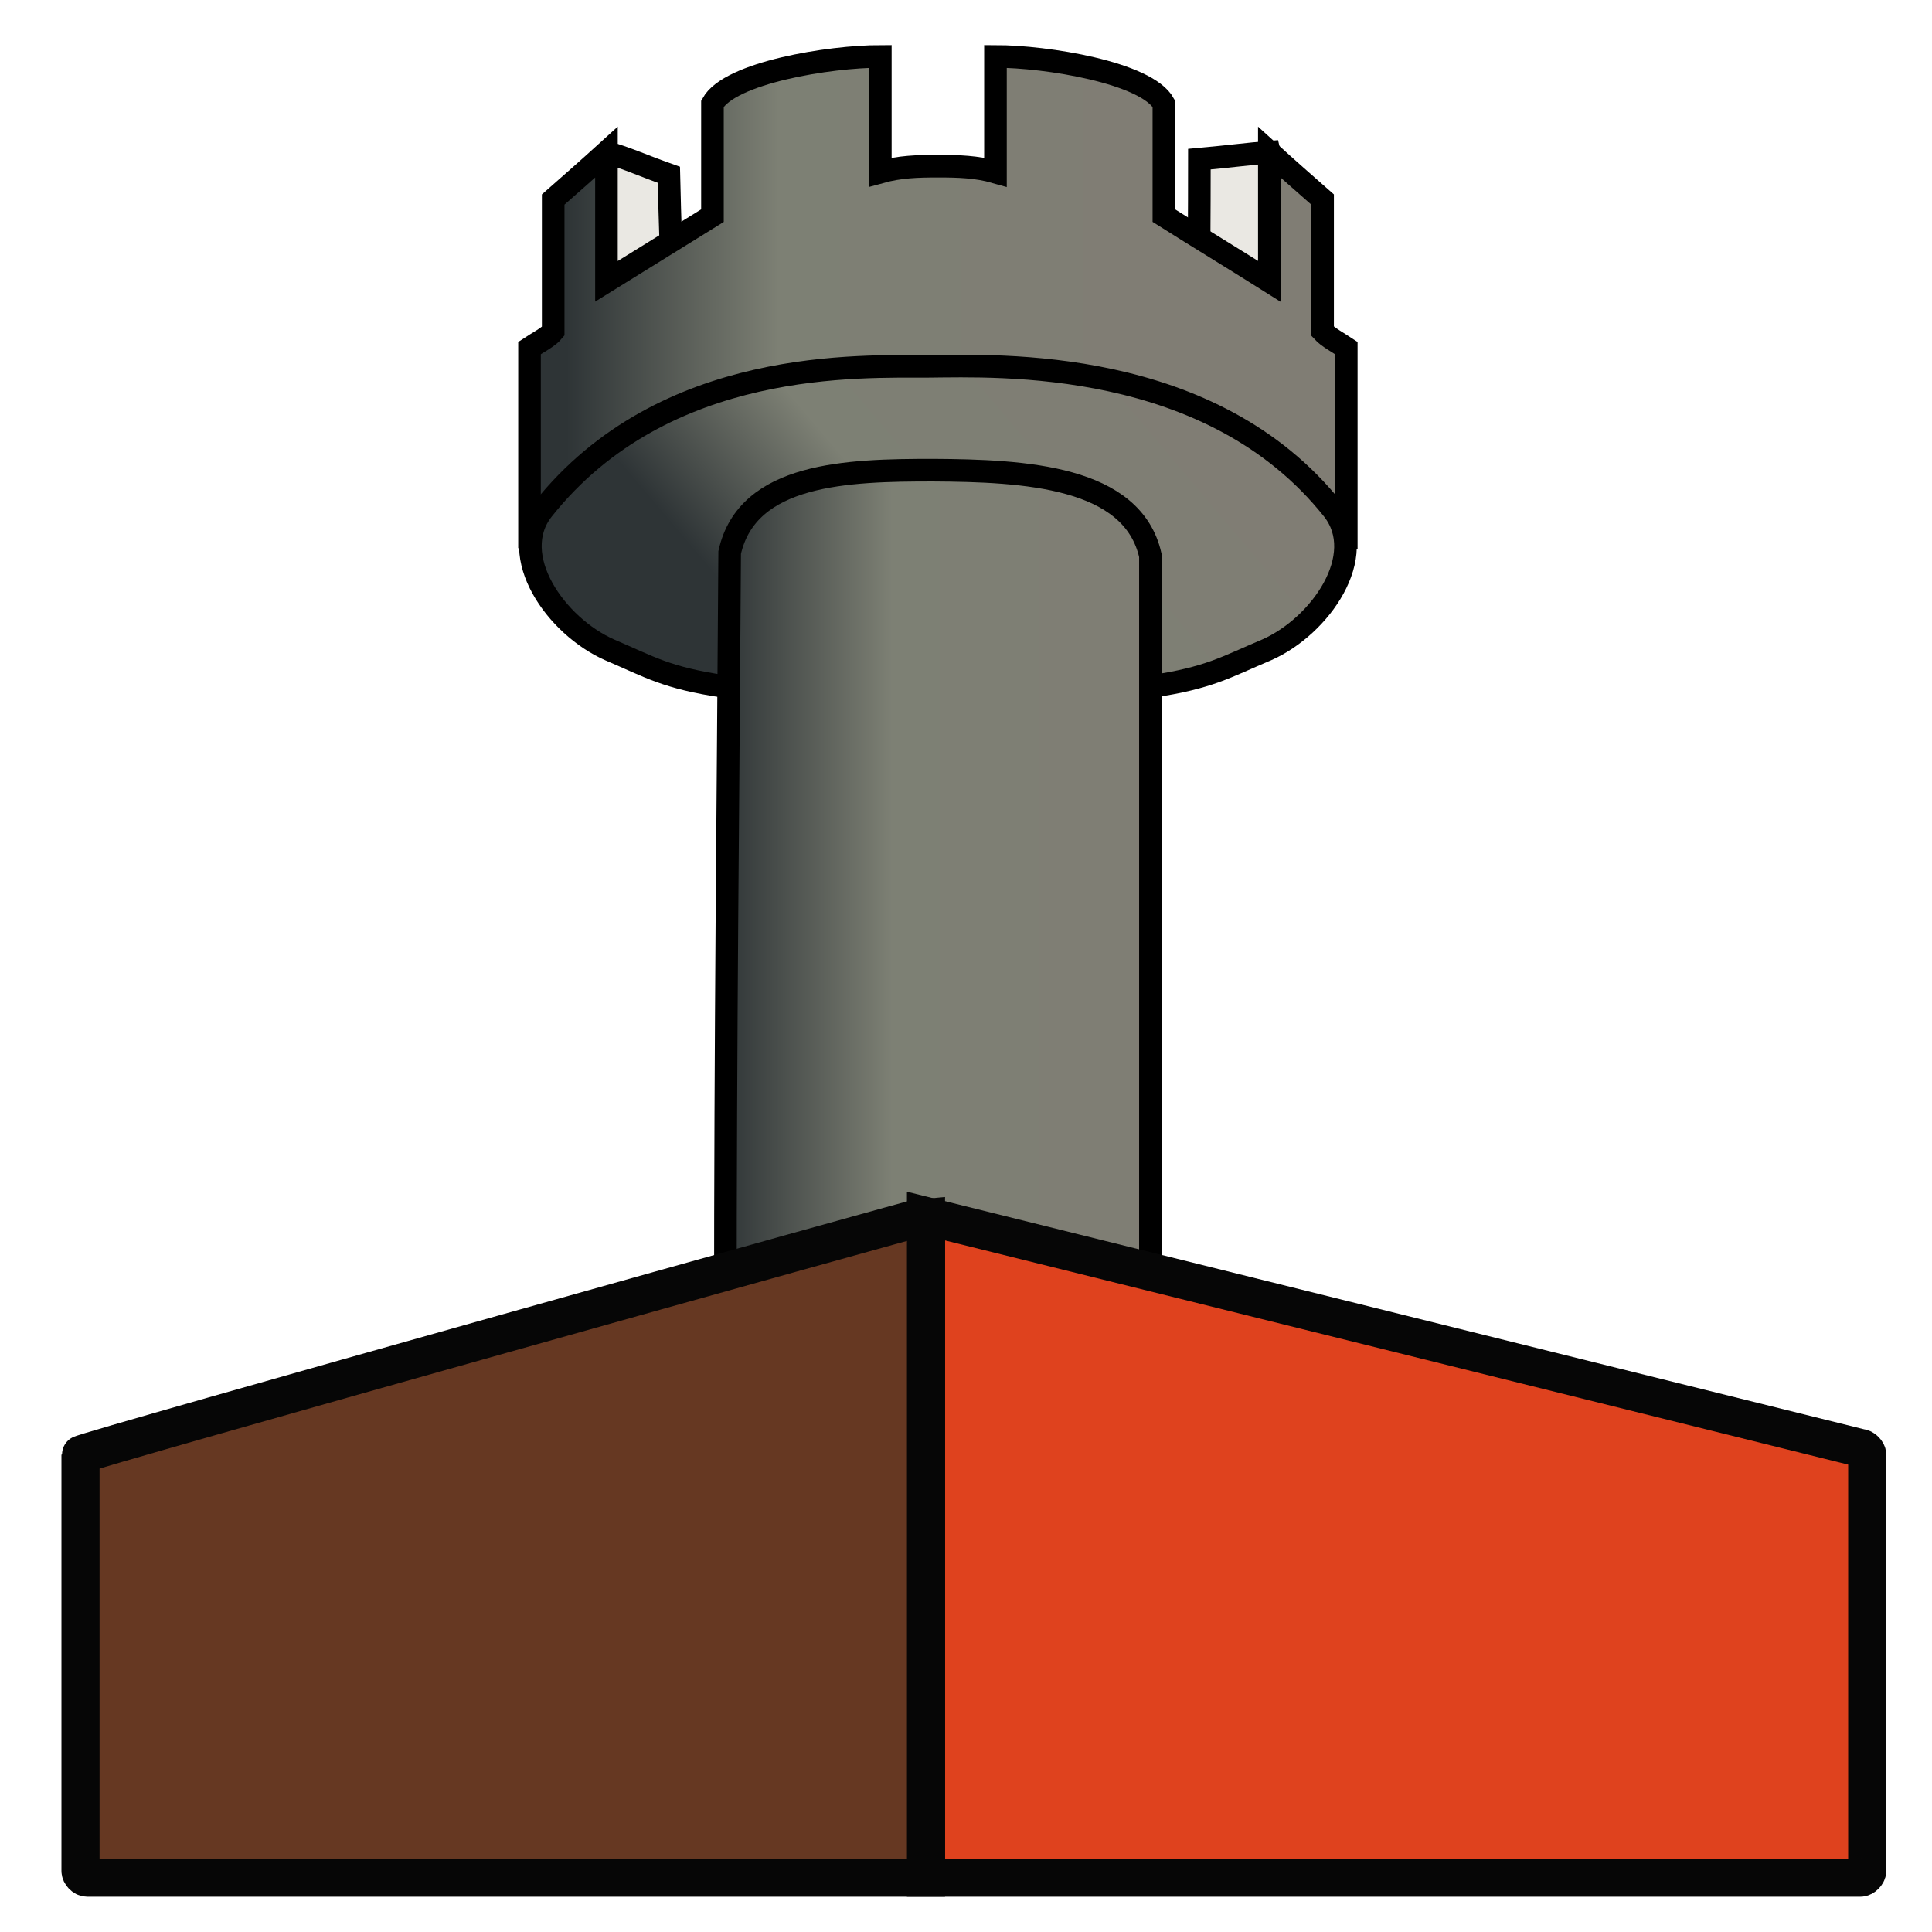
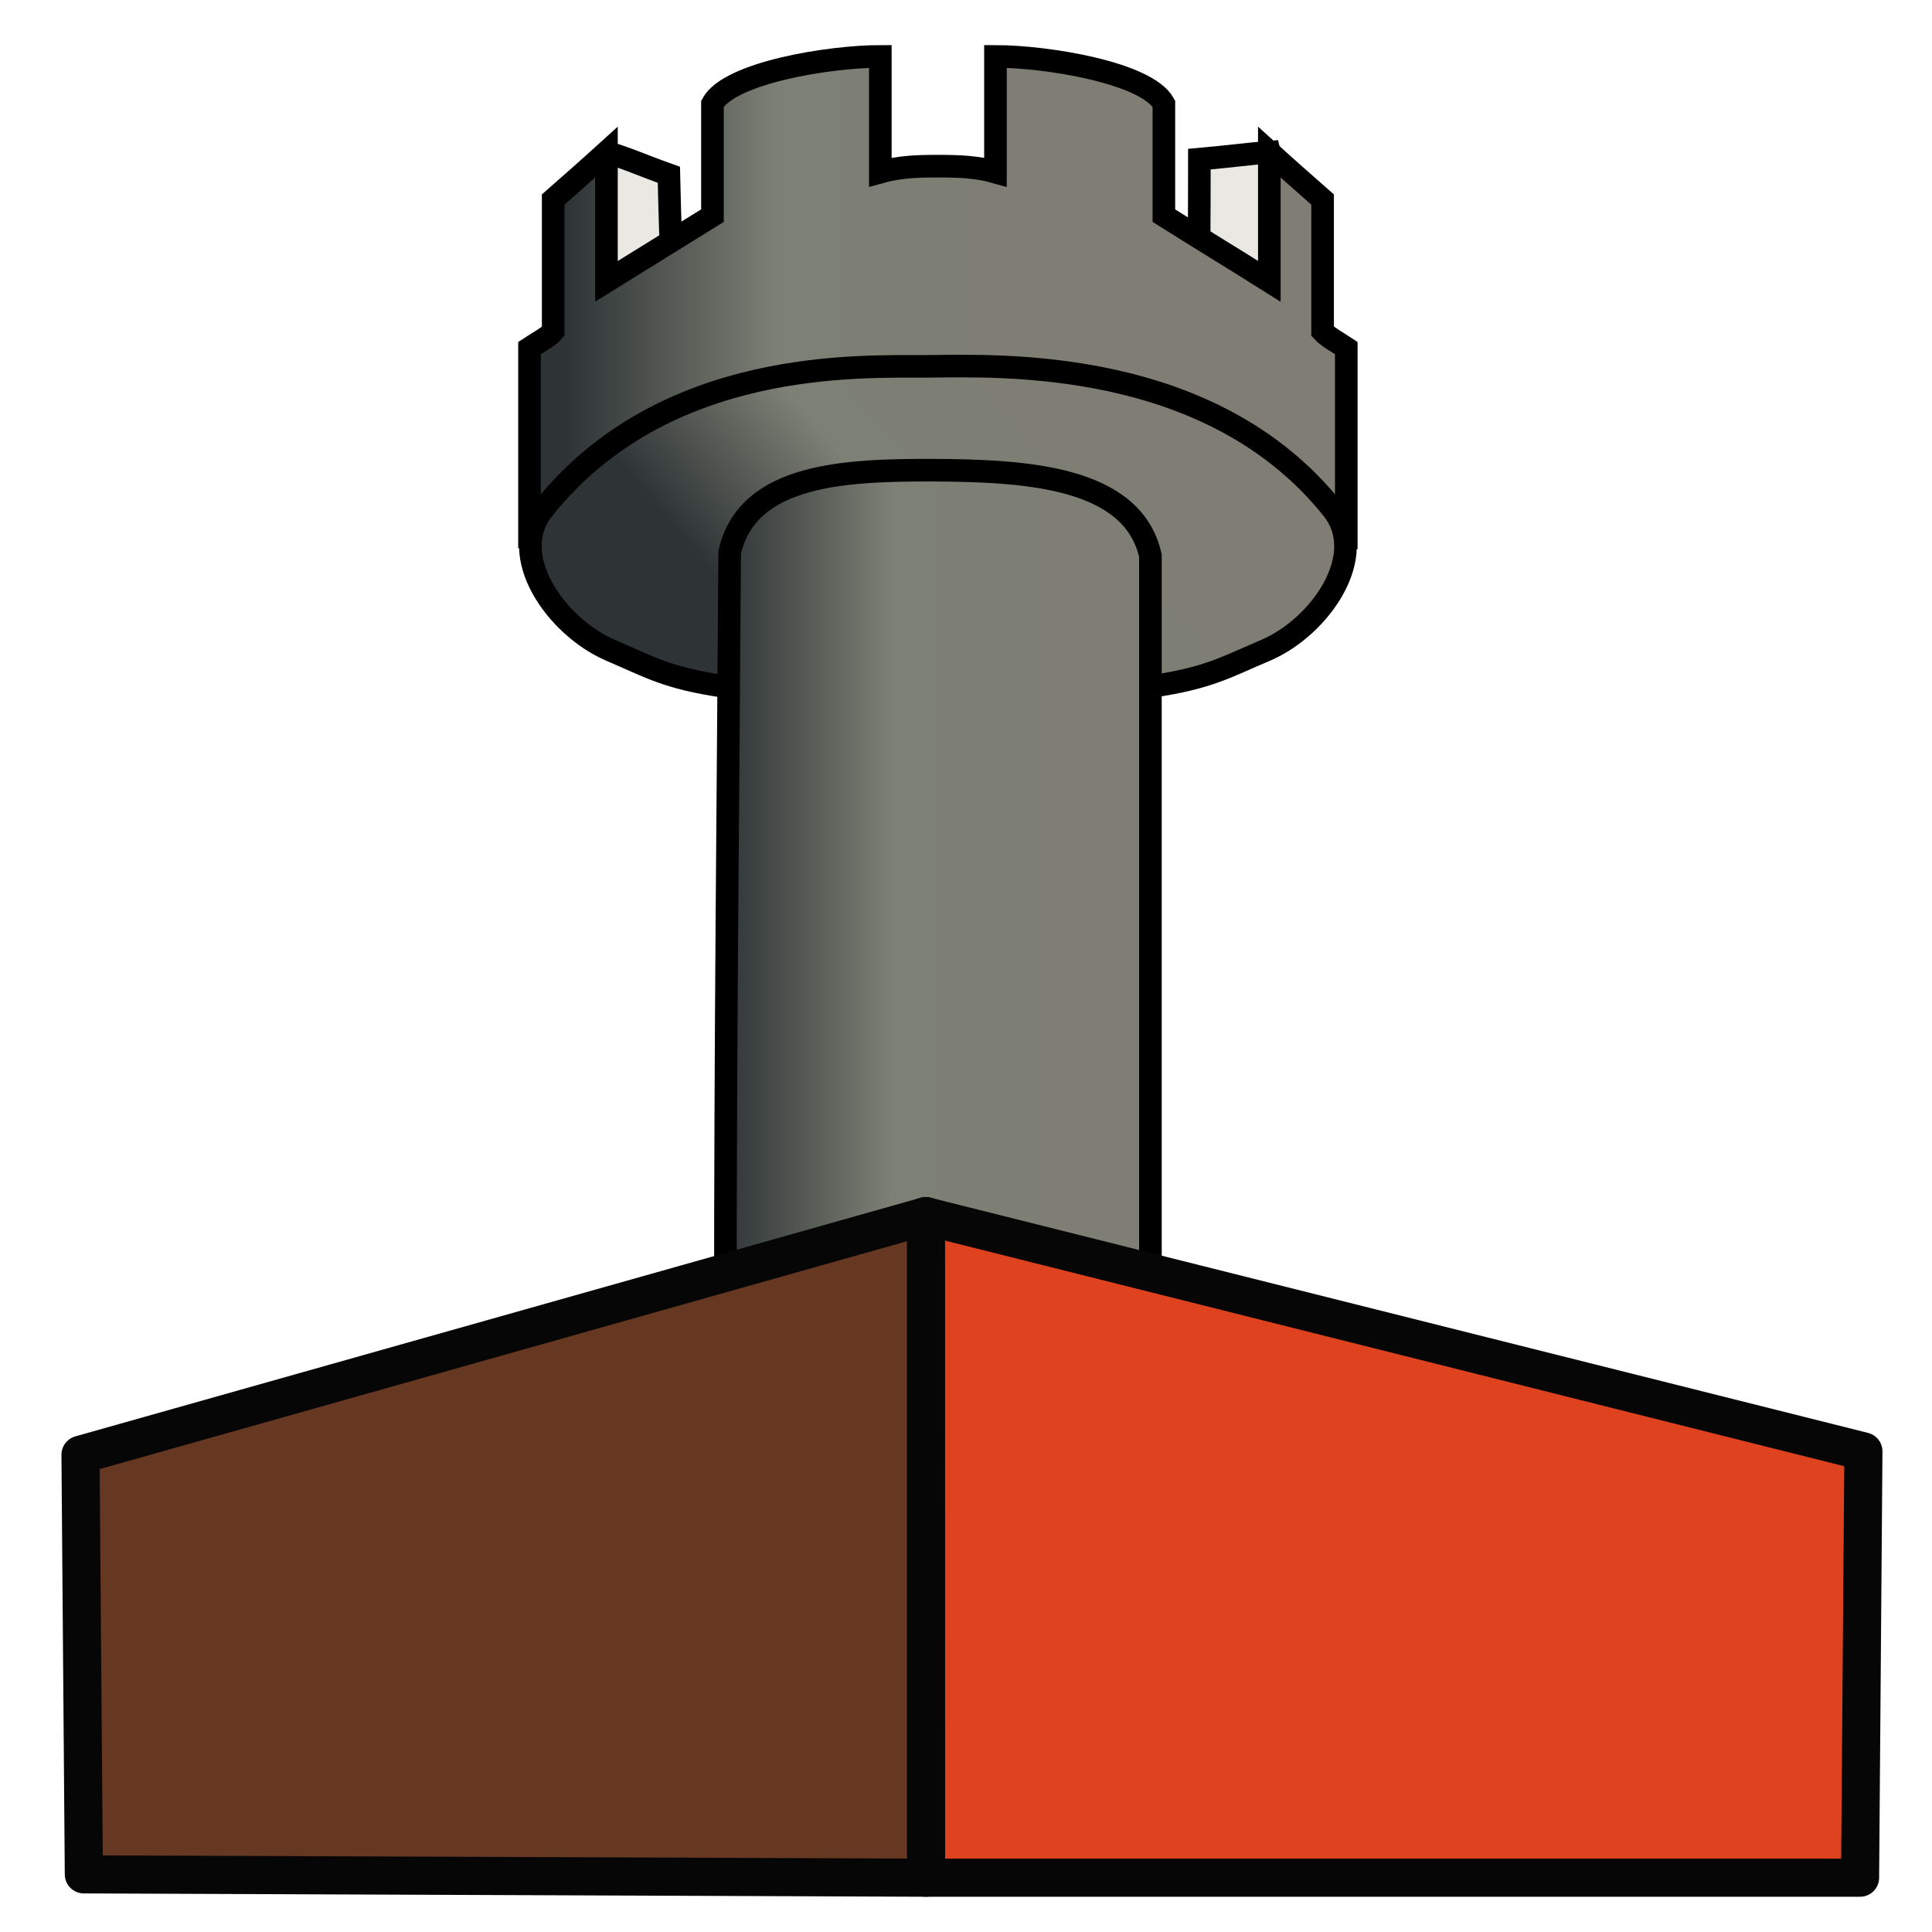
<svg xmlns="http://www.w3.org/2000/svg" xmlns:xlink="http://www.w3.org/1999/xlink" width="48" height="48" viewBox="0 0 1.518 4.056" id="svg2464" version="1.0">
  <defs id="defs2499">
    <linearGradient id="linearGradient3167">
      <stop style="stop-color:#2e3436;stop-opacity:1;" offset="0" id="stop3169" />
      <stop id="stop3175" offset="0.061" style="stop-color:#2e3436;stop-opacity:1;" />
      <stop style="stop-color:#7d8074;stop-opacity:1;" offset="0.407" id="stop3177" />
      <stop style="stop-color:#807d74;stop-opacity:1;" offset="1" id="stop3171" />
    </linearGradient>
    <linearGradient xlink:href="#linearGradient3167" id="linearGradient3185" x1="-0.638" y1="4.092" x2="0.077" y2="3.486" gradientUnits="userSpaceOnUse" />
    <linearGradient xlink:href="#linearGradient3167" id="linearGradient3211" x1="-0.779" y1="3.738" x2="0.361" y2="3.738" gradientUnits="userSpaceOnUse" />
    <linearGradient xlink:href="#linearGradient3167" id="linearGradient3200" x1="-0.478" y1="4.843" x2="0.438" y2="4.843" gradientUnits="userSpaceOnUse" />
  </defs>
  <g id="g2474" transform="matrix(1.12958,0,0,1.12958,-0.1004557,-0.1191474)">
    <path d="M -0.415,7.336 C -0.415,6.79 -0.415,6.483 -0.415,5.936" id="path2476" />
  </g>
  <g transform="matrix(1.12958,0,0,1.12958,0.722584,-3.586618)" id="g2486">
    <path d="M -0.688,3.757 C -0.688,3.738 -0.515,3.698 -0.515,3.679 C -0.515,3.66 -0.518,3.591 -0.52,3.5 C -0.571,3.482 -0.59,3.472 -0.636,3.458" id="path2488" style="fill:#eae8e3;fill-opacity:1;stroke:#000000;stroke-width:0.042;stroke-miterlimit:4;stroke-dasharray:none;stroke-opacity:1" />
  </g>
  <g id="g2490" transform="matrix(1.12958,0,0,1.12958,-0.1004557,-0.1191474)">
    <path d="M 0.375,7.336 C 0.375,6.79 0.375,6.483 0.375,5.936" id="path2492" />
  </g>
  <g transform="matrix(1.12958,0,0,1.12958,0.722584,-3.586618)" id="g2494">
    <path d="M 0.596,3.458 C 0.66,3.722 0.652,3.772 0.617,3.802 C 0.621,3.704 0.467,3.674 0.466,3.654 C 0.465,3.616 0.466,3.596 0.466,3.471 C 0.521,3.466 0.559,3.461 0.596,3.458 z" id="path2496" style="fill:#eae8e3;fill-opacity:1;stroke:#000000;stroke-width:0.042;stroke-miterlimit:4;stroke-dasharray:none;stroke-opacity:1" />
  </g>
  <g transform="matrix(1.12958,0,0,1.12958,0.722584,-3.586618)" id="g2482" style="fill-opacity:1">
    <path d="M 0.739,4.196 C 0.739,4.096 0.739,3.922 0.739,3.822 C 0.724,3.812 0.705,3.802 0.695,3.791 C 0.695,3.71 0.695,3.628 0.695,3.546 C 0.662,3.517 0.629,3.488 0.596,3.458 C 0.596,3.538 0.596,3.618 0.596,3.698 C 0.531,3.657 0.465,3.617 0.4,3.576 C 0.4,3.507 0.4,3.424 0.4,3.368 C 0.368,3.31 0.181,3.28 0.087,3.28 C 0.087,3.352 0.087,3.423 0.087,3.495 C 0.052,3.485 0.018,3.484 -0.02,3.484 C -0.058,3.484 -0.091,3.485 -0.127,3.495 C -0.127,3.423 -0.127,3.352 -0.127,3.28 C -0.221,3.28 -0.407,3.31 -0.439,3.368 C -0.439,3.424 -0.439,3.507 -0.439,3.576 C -0.505,3.617 -0.57,3.657 -0.636,3.698 C -0.636,3.618 -0.636,3.538 -0.636,3.458 C -0.669,3.488 -0.702,3.517 -0.735,3.546 C -0.735,3.628 -0.735,3.71 -0.735,3.791 C -0.744,3.802 -0.764,3.812 -0.779,3.822 C -0.779,3.922 -0.779,4.094 -0.779,4.194" id="path2484" style="fill:url(#linearGradient3211);fill-opacity:1;stroke:#000000;stroke-width:0.042;stroke-linejoin:miter;stroke-miterlimit:4;stroke-dasharray:none;stroke-opacity:1" />
  </g>
  <g transform="matrix(1.12958,0,0,1.12958,0.722584,-3.586618)" id="g2478" style="fill-opacity:1">
    <path d="M 0.377,4.451 C 0.485,4.435 0.515,4.415 0.591,4.383 C 0.691,4.339 0.782,4.208 0.714,4.122 C 0.488,3.838 0.092,3.855 -0.037,3.856 C -0.161,3.857 -0.528,3.838 -0.754,4.122 C -0.822,4.208 -0.73,4.339 -0.63,4.383 C -0.555,4.415 -0.525,4.435 -0.417,4.451" id="path2480" style="fill:url(#linearGradient3185);fill-opacity:1;stroke:#000000;stroke-width:0.042;stroke-miterlimit:4;stroke-dasharray:none;stroke-opacity:1" />
  </g>
  <g transform="matrix(1.12958,0,0,1.12958,0.722584,-3.586618)" id="g2470" style="fill-opacity:1">
    <path d="M 0.375,5.636 C 0.375,5.079 0.375,4.684 0.375,4.208 C 0.342,4.06 0.141,4.05 -0.029,4.049 C -0.188,4.049 -0.374,4.054 -0.407,4.202 C -0.41,4.68 -0.415,5.079 -0.415,5.636" id="path2472" style="fill:url(#linearGradient3200);fill-opacity:1.0;stroke:#000000;stroke-width:0.042;stroke-miterlimit:4;stroke-dasharray:none;stroke-opacity:1" />
  </g>
-   <path style="fill:#df421e;fill-opacity:1;fill-rule:evenodd;stroke:#060606;stroke-width:0.08;stroke-miterlimit:4;stroke-dasharray:none;stroke-opacity:1" d="M 0.675,3.942 L 2.637,3.942 C 2.643,3.942 2.651,3.934 2.651,3.928 L 2.651,3.054 C 2.651,3.048 2.643,3.04 2.637,3.04 L 0.675,2.553 L 0.675,3.942 z" id="path3563" />
-   <path style="fill:#663822;fill-opacity:1;fill-rule:evenodd;stroke:#060606;stroke-width:0.08;stroke-miterlimit:4;stroke-dasharray:none;stroke-opacity:1" d="M 0.675,3.942 L 0.675,2.553 C 0.668,2.553 -1.1,3.048 -1.1,3.054 L -1.1,3.928 C -1.1,3.934 -1.093,3.942 -1.086,3.942 L 0.675,3.942 z" id="rect3353" />
+   <path style="fill:#df421e;fill-opacity:1;fill-rule:evenodd;stroke:#060606;stroke-width:0.08;stroke-miterlimit:4;stroke-opacity:1;stroke-dasharray:none;stroke-linejoin:round" d="m 0.675,3.942 1.961,0 0.007,-0.895 -1.969,-0.494 z" id="path3563" />
+   <path style="fill:#663822;fill-opacity:1;fill-rule:evenodd;stroke:#060606;stroke-width:0.08;stroke-miterlimit:4;stroke-opacity:1;stroke-dasharray:none;stroke-linejoin:round" d="m 0.675,3.942 0,-1.389 -1.775,0.501 0.007,0.881 1.768,0.007 z" id="rect3353" />
</svg>
